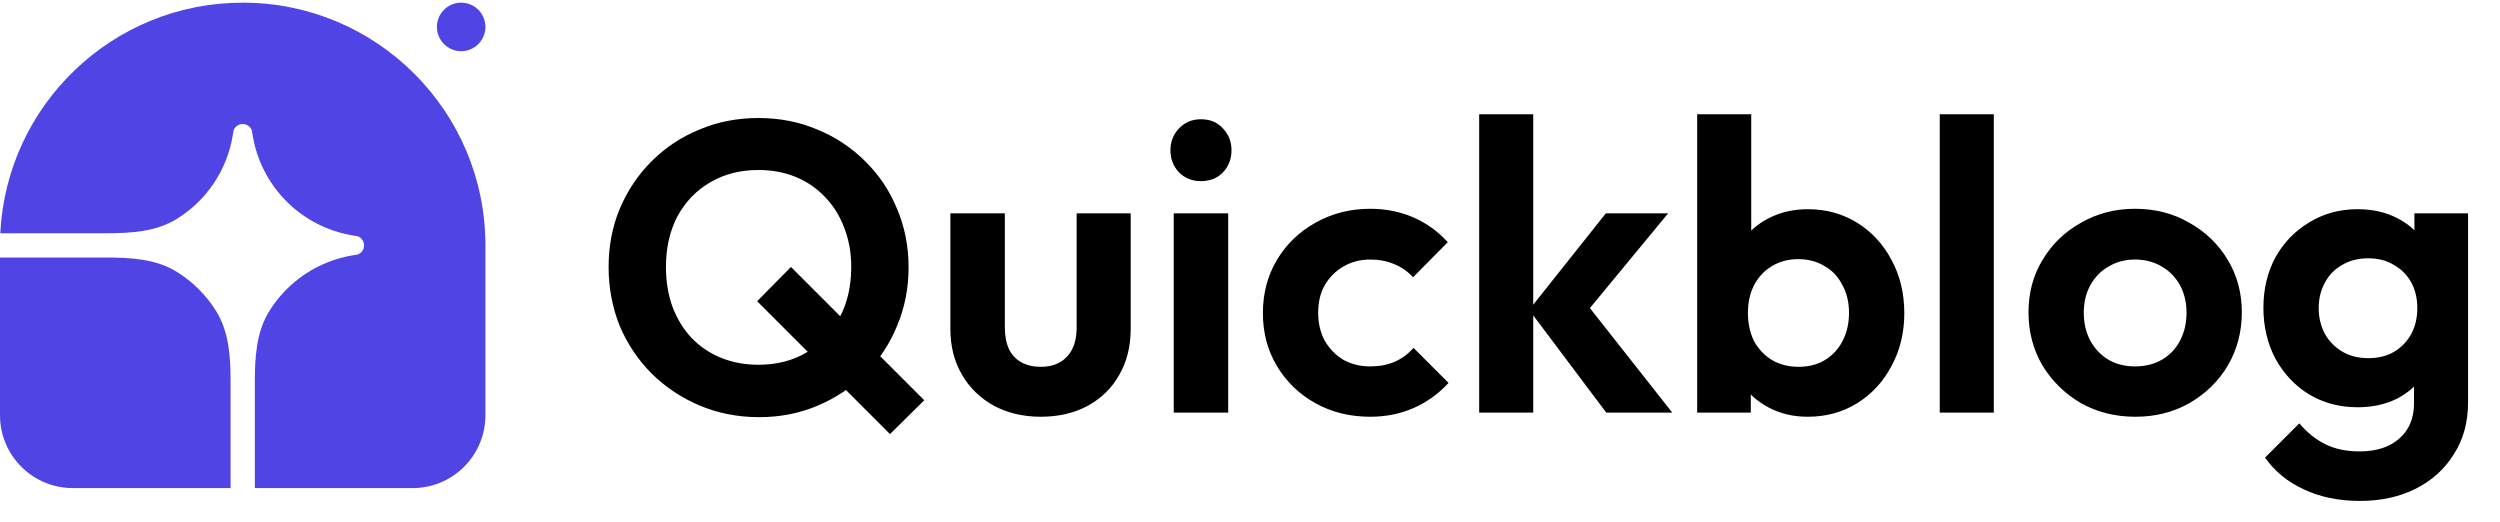
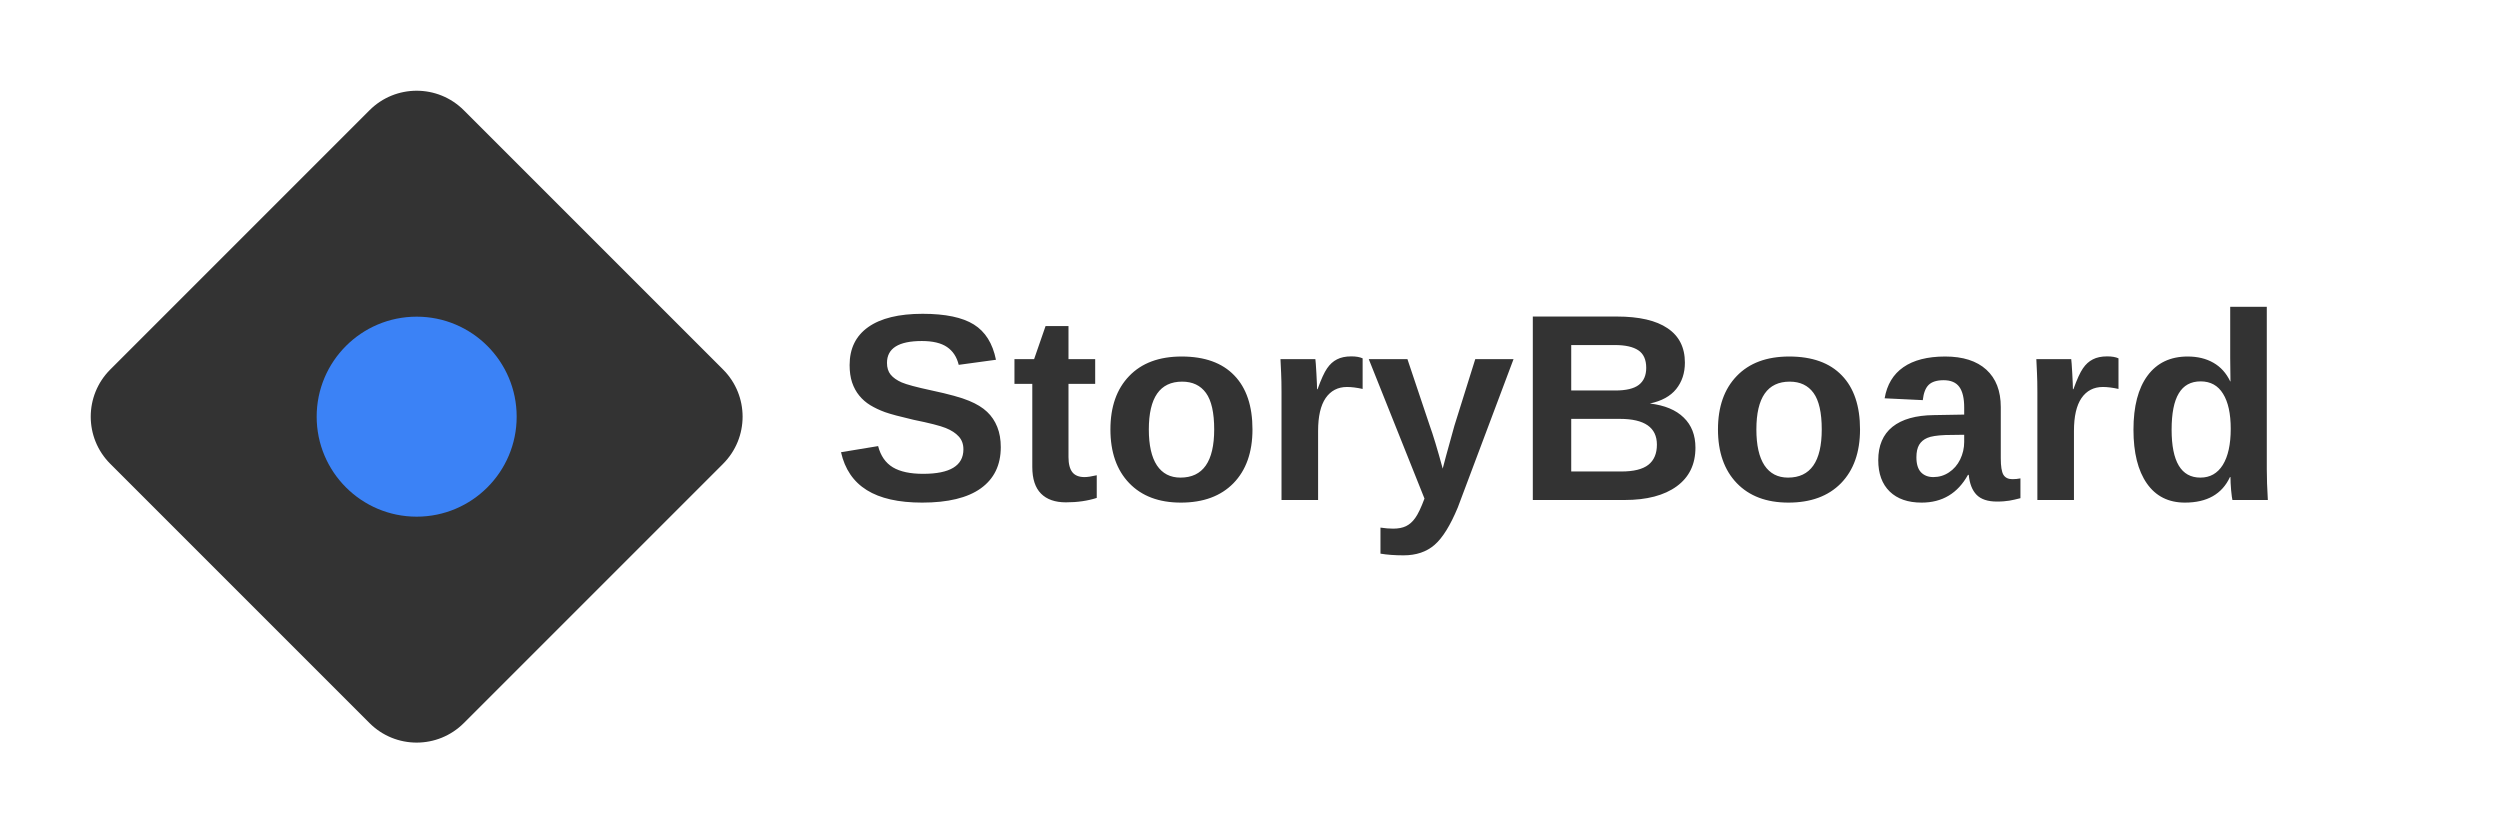
- <svg xmlns="http://www.w3.org/2000/svg" width="206" height="43" viewBox="0 0 206 43" fill="none">
-   <path d="M62.559 34.374C60.813 34.374 59.181 34.057 57.663 33.422C56.167 32.787 54.852 31.915 53.719 30.804C52.585 29.671 51.701 28.356 51.067 26.86C50.455 25.341 50.149 23.721 50.149 21.998C50.149 20.275 50.455 18.677 51.067 17.204C51.701 15.708 52.574 14.405 53.685 13.294C54.818 12.161 56.133 11.288 57.629 10.676C59.125 10.041 60.745 9.724 62.491 9.724C64.236 9.724 65.857 10.041 67.353 10.676C68.849 11.288 70.163 12.161 71.297 13.294C72.43 14.405 73.303 15.708 73.915 17.204C74.549 18.7 74.867 20.309 74.867 22.032C74.867 23.755 74.549 25.364 73.915 26.86C73.303 28.356 72.43 29.671 71.297 30.804C70.186 31.915 68.883 32.787 67.387 33.422C65.891 34.057 64.281 34.374 62.559 34.374ZM73.337 35.768L62.389 24.82L65.177 21.998L76.159 32.98L73.337 35.768ZM62.491 30.056C64.009 30.056 65.335 29.716 66.469 29.036C67.625 28.356 68.52 27.415 69.155 26.214C69.812 25.013 70.141 23.607 70.141 21.998C70.141 20.819 69.948 19.743 69.563 18.768C69.2 17.793 68.679 16.955 67.999 16.252C67.319 15.527 66.514 14.971 65.585 14.586C64.655 14.201 63.624 14.008 62.491 14.008C60.995 14.008 59.669 14.348 58.513 15.028C57.379 15.685 56.484 16.615 55.827 17.816C55.192 19.017 54.875 20.411 54.875 21.998C54.875 23.199 55.056 24.299 55.419 25.296C55.804 26.293 56.325 27.143 56.983 27.846C57.663 28.549 58.467 29.093 59.397 29.478C60.349 29.863 61.38 30.056 62.491 30.056ZM85.757 34.34C84.307 34.34 83.015 34.034 81.881 33.422C80.771 32.81 79.898 31.96 79.263 30.872C78.629 29.784 78.311 28.526 78.311 27.098V17.578H82.799V26.996C82.799 27.676 82.913 28.265 83.139 28.764C83.366 29.24 83.706 29.603 84.159 29.852C84.613 30.101 85.145 30.226 85.757 30.226C86.687 30.226 87.412 29.943 87.933 29.376C88.455 28.809 88.715 28.016 88.715 26.996V17.578H93.169V27.098C93.169 28.549 92.852 29.818 92.217 30.906C91.605 31.994 90.733 32.844 89.599 33.456C88.489 34.045 87.208 34.34 85.757 34.34ZM96.716 34V17.578H101.204V34H96.716ZM98.96 14.926C98.235 14.926 97.634 14.688 97.158 14.212C96.682 13.713 96.444 13.101 96.444 12.376C96.444 11.673 96.682 11.073 97.158 10.574C97.634 10.075 98.235 9.826 98.96 9.826C99.708 9.826 100.309 10.075 100.762 10.574C101.238 11.073 101.476 11.673 101.476 12.376C101.476 13.101 101.238 13.713 100.762 14.212C100.309 14.688 99.708 14.926 98.96 14.926ZM112.902 34.34C111.224 34.34 109.717 33.966 108.38 33.218C107.042 32.47 105.988 31.45 105.218 30.158C104.447 28.866 104.062 27.415 104.062 25.806C104.062 24.174 104.447 22.712 105.218 21.42C105.988 20.128 107.042 19.108 108.38 18.36C109.74 17.589 111.247 17.204 112.902 17.204C114.194 17.204 115.384 17.442 116.472 17.918C117.56 18.394 118.5 19.074 119.294 19.958L116.438 22.848C116.007 22.372 115.486 22.009 114.874 21.76C114.284 21.511 113.627 21.386 112.902 21.386C112.086 21.386 111.349 21.579 110.692 21.964C110.057 22.327 109.547 22.837 109.162 23.494C108.799 24.129 108.618 24.888 108.618 25.772C108.618 26.633 108.799 27.404 109.162 28.084C109.547 28.741 110.057 29.263 110.692 29.648C111.349 30.011 112.086 30.192 112.902 30.192C113.65 30.192 114.318 30.067 114.908 29.818C115.52 29.546 116.041 29.161 116.472 28.662L119.362 31.552C118.523 32.459 117.56 33.15 116.472 33.626C115.384 34.102 114.194 34.34 112.902 34.34ZM132.356 34L125.998 25.534L132.322 17.578H137.456L130.044 26.554L130.214 24.378L137.796 34H132.356ZM121.884 34V9.418H126.338V34H121.884ZM148.959 34.34C147.78 34.34 146.715 34.091 145.763 33.592C144.811 33.093 144.052 32.413 143.485 31.552C142.918 30.691 142.612 29.727 142.567 28.662V22.814C142.612 21.749 142.918 20.797 143.485 19.958C144.074 19.097 144.845 18.428 145.797 17.952C146.749 17.476 147.803 17.238 148.959 17.238C150.478 17.238 151.838 17.612 153.039 18.36C154.24 19.108 155.181 20.128 155.861 21.42C156.564 22.712 156.915 24.174 156.915 25.806C156.915 27.415 156.564 28.866 155.861 30.158C155.181 31.45 154.24 32.47 153.039 33.218C151.838 33.966 150.478 34.34 148.959 34.34ZM139.847 34V9.418H144.301V21.624L143.553 25.568L144.267 29.58V34H139.847ZM148.211 30.226C149.027 30.226 149.741 30.045 150.353 29.682C150.988 29.297 151.475 28.775 151.815 28.118C152.178 27.438 152.359 26.656 152.359 25.772C152.359 24.911 152.178 24.151 151.815 23.494C151.475 22.814 150.988 22.293 150.353 21.93C149.718 21.545 148.993 21.352 148.177 21.352C147.361 21.352 146.636 21.545 146.001 21.93C145.389 22.293 144.902 22.814 144.539 23.494C144.199 24.151 144.029 24.911 144.029 25.772C144.029 26.656 144.199 27.438 144.539 28.118C144.902 28.775 145.4 29.297 146.035 29.682C146.67 30.045 147.395 30.226 148.211 30.226ZM159.835 34V9.418H164.289V34H159.835ZM175.954 34.34C174.299 34.34 172.803 33.966 171.466 33.218C170.151 32.447 169.097 31.416 168.304 30.124C167.533 28.809 167.148 27.347 167.148 25.738C167.148 24.129 167.533 22.689 168.304 21.42C169.074 20.128 170.128 19.108 171.466 18.36C172.803 17.589 174.288 17.204 175.92 17.204C177.597 17.204 179.093 17.589 180.408 18.36C181.745 19.108 182.799 20.128 183.57 21.42C184.34 22.689 184.726 24.129 184.726 25.738C184.726 27.347 184.34 28.809 183.57 30.124C182.799 31.416 181.745 32.447 180.408 33.218C179.093 33.966 177.608 34.34 175.954 34.34ZM175.92 30.192C176.758 30.192 177.495 30.011 178.13 29.648C178.787 29.263 179.286 28.741 179.626 28.084C179.988 27.404 180.17 26.633 180.17 25.772C180.17 24.911 179.988 24.151 179.626 23.494C179.263 22.837 178.764 22.327 178.13 21.964C177.495 21.579 176.758 21.386 175.92 21.386C175.104 21.386 174.378 21.579 173.744 21.964C173.109 22.327 172.61 22.837 172.248 23.494C171.885 24.151 171.704 24.911 171.704 25.772C171.704 26.633 171.885 27.404 172.248 28.084C172.61 28.741 173.109 29.263 173.744 29.648C174.378 30.011 175.104 30.192 175.92 30.192ZM194.461 41.276C192.716 41.276 191.174 40.959 189.837 40.324C188.5 39.712 187.434 38.839 186.641 37.706L189.463 34.884C190.098 35.632 190.8 36.199 191.571 36.584C192.364 36.992 193.316 37.196 194.427 37.196C195.81 37.196 196.898 36.845 197.691 36.142C198.507 35.439 198.915 34.465 198.915 33.218V29.104L199.663 25.5L198.949 21.896V17.578H203.369V33.15C203.369 34.782 202.984 36.199 202.213 37.4C201.465 38.624 200.422 39.576 199.085 40.256C197.748 40.936 196.206 41.276 194.461 41.276ZM194.257 33.558C192.784 33.558 191.458 33.207 190.279 32.504C189.1 31.779 188.171 30.793 187.491 29.546C186.834 28.299 186.505 26.905 186.505 25.364C186.505 23.823 186.834 22.44 187.491 21.216C188.171 19.992 189.1 19.029 190.279 18.326C191.458 17.601 192.784 17.238 194.257 17.238C195.481 17.238 196.558 17.476 197.487 17.952C198.439 18.428 199.187 19.085 199.731 19.924C200.275 20.74 200.57 21.703 200.615 22.814V27.982C200.57 29.07 200.264 30.045 199.697 30.906C199.153 31.745 198.405 32.402 197.453 32.878C196.524 33.331 195.458 33.558 194.257 33.558ZM195.141 29.512C195.957 29.512 196.66 29.342 197.249 29.002C197.861 28.639 198.337 28.152 198.677 27.54C199.017 26.905 199.187 26.191 199.187 25.398C199.187 24.582 199.017 23.868 198.677 23.256C198.337 22.644 197.861 22.168 197.249 21.828C196.66 21.465 195.957 21.284 195.141 21.284C194.325 21.284 193.611 21.465 192.999 21.828C192.387 22.168 191.911 22.655 191.571 23.29C191.231 23.902 191.061 24.605 191.061 25.398C191.061 26.169 191.231 26.871 191.571 27.506C191.911 28.118 192.387 28.605 192.999 28.968C193.611 29.331 194.325 29.512 195.141 29.512Z" fill="black" />
-   <path d="M19.999 0.219C31.045 0.219 39.999 9.173 39.999 20.219V34.219C39.999 35.81 39.367 37.336 38.242 38.461C37.117 39.587 35.591 40.219 33.999 40.219H20.999V31.445C20.999 29.443 21.121 27.369 22.171 25.665C22.923 24.444 23.929 23.398 25.12 22.6C26.311 21.802 27.66 21.269 29.075 21.038L29.458 20.976C29.616 20.922 29.753 20.82 29.851 20.684C29.948 20.548 30 20.386 30 20.219C30 20.052 29.948 19.889 29.851 19.753C29.753 19.618 29.616 19.516 29.458 19.462L29.075 19.4C27.008 19.062 25.098 18.083 23.617 16.602C22.135 15.12 21.156 13.211 20.818 11.143L20.756 10.76C20.703 10.602 20.601 10.465 20.465 10.368C20.329 10.271 20.166 10.219 19.999 10.219C19.833 10.219 19.67 10.271 19.534 10.368C19.398 10.465 19.296 10.602 19.242 10.76L19.18 11.143C18.949 12.558 18.417 13.907 17.618 15.098C16.82 16.29 15.775 17.295 14.553 18.047C12.849 19.097 10.775 19.219 8.773 19.219H0.023C0.546 8.638 9.289 0.219 19.999 0.219Z" fill="#5044E5" />
-   <path d="M0 21.219H8.774C10.776 21.219 12.85 21.341 14.554 22.391C15.886 23.212 17.007 24.333 17.828 25.665C18.878 27.369 19 29.443 19 31.445V40.219H6C4.409 40.219 2.883 39.587 1.757 38.461C0.632 37.336 0 35.81 0 34.219L0 21.219ZM40 2.219C40 2.749 39.789 3.258 39.414 3.633C39.039 4.008 38.53 4.219 38 4.219C37.47 4.219 36.961 4.008 36.586 3.633C36.211 3.258 36 2.749 36 2.219C36 1.688 36.211 1.18 36.586 0.805C36.961 0.429 37.47 0.219 38 0.219C38.53 0.219 39.039 0.429 39.414 0.805C39.789 1.18 40 1.688 40 2.219Z" fill="#5044E5" />
+ <svg xmlns="http://www.w3.org/2000/svg" width="300" height="100" viewBox="0 0 300 100">
+   <rect x="20" y="20" width="60" height="60" transform="rotate(45 50 50)" fill="#333333" rx="8" ry="8" />
+   <circle cx="50" cy="50" r="12" fill="#3B82F6" />
+   <text x="100" y="60" font-family="Arial, Helvetica, sans-serif" font-size="32" font-weight="bold" fill="#333333">
+     StoryBoard
+   </text>
</svg>
